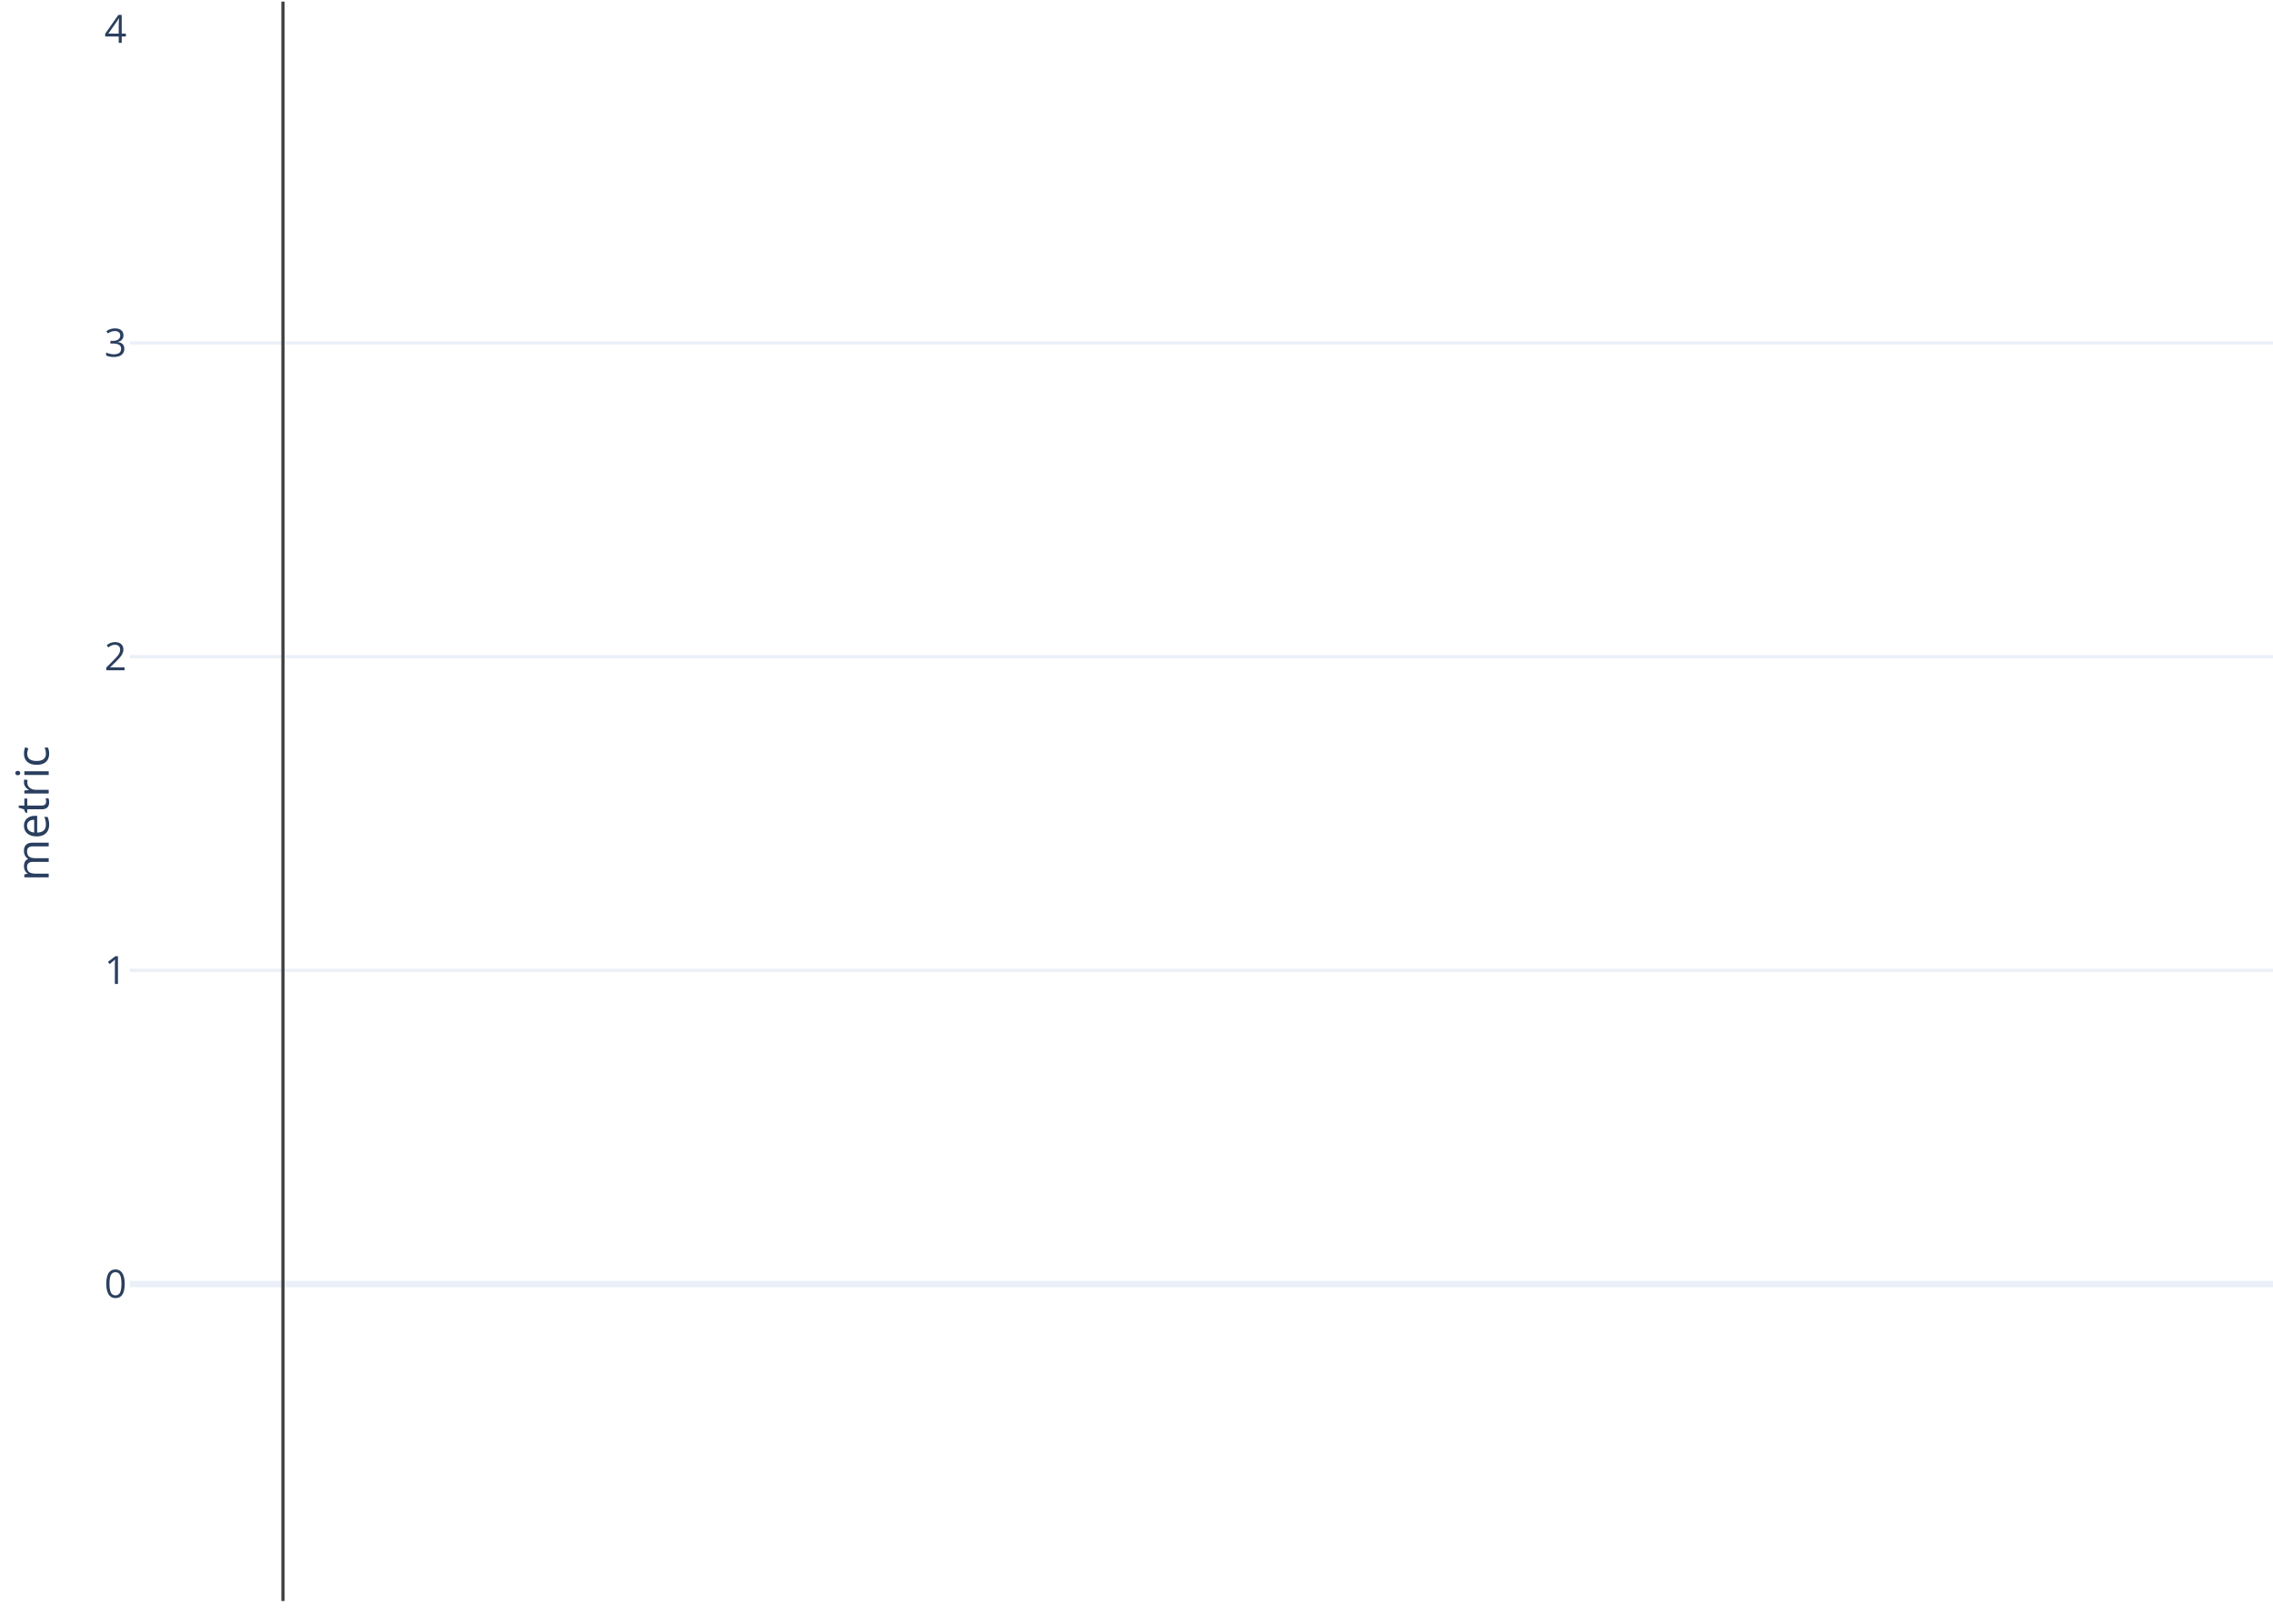
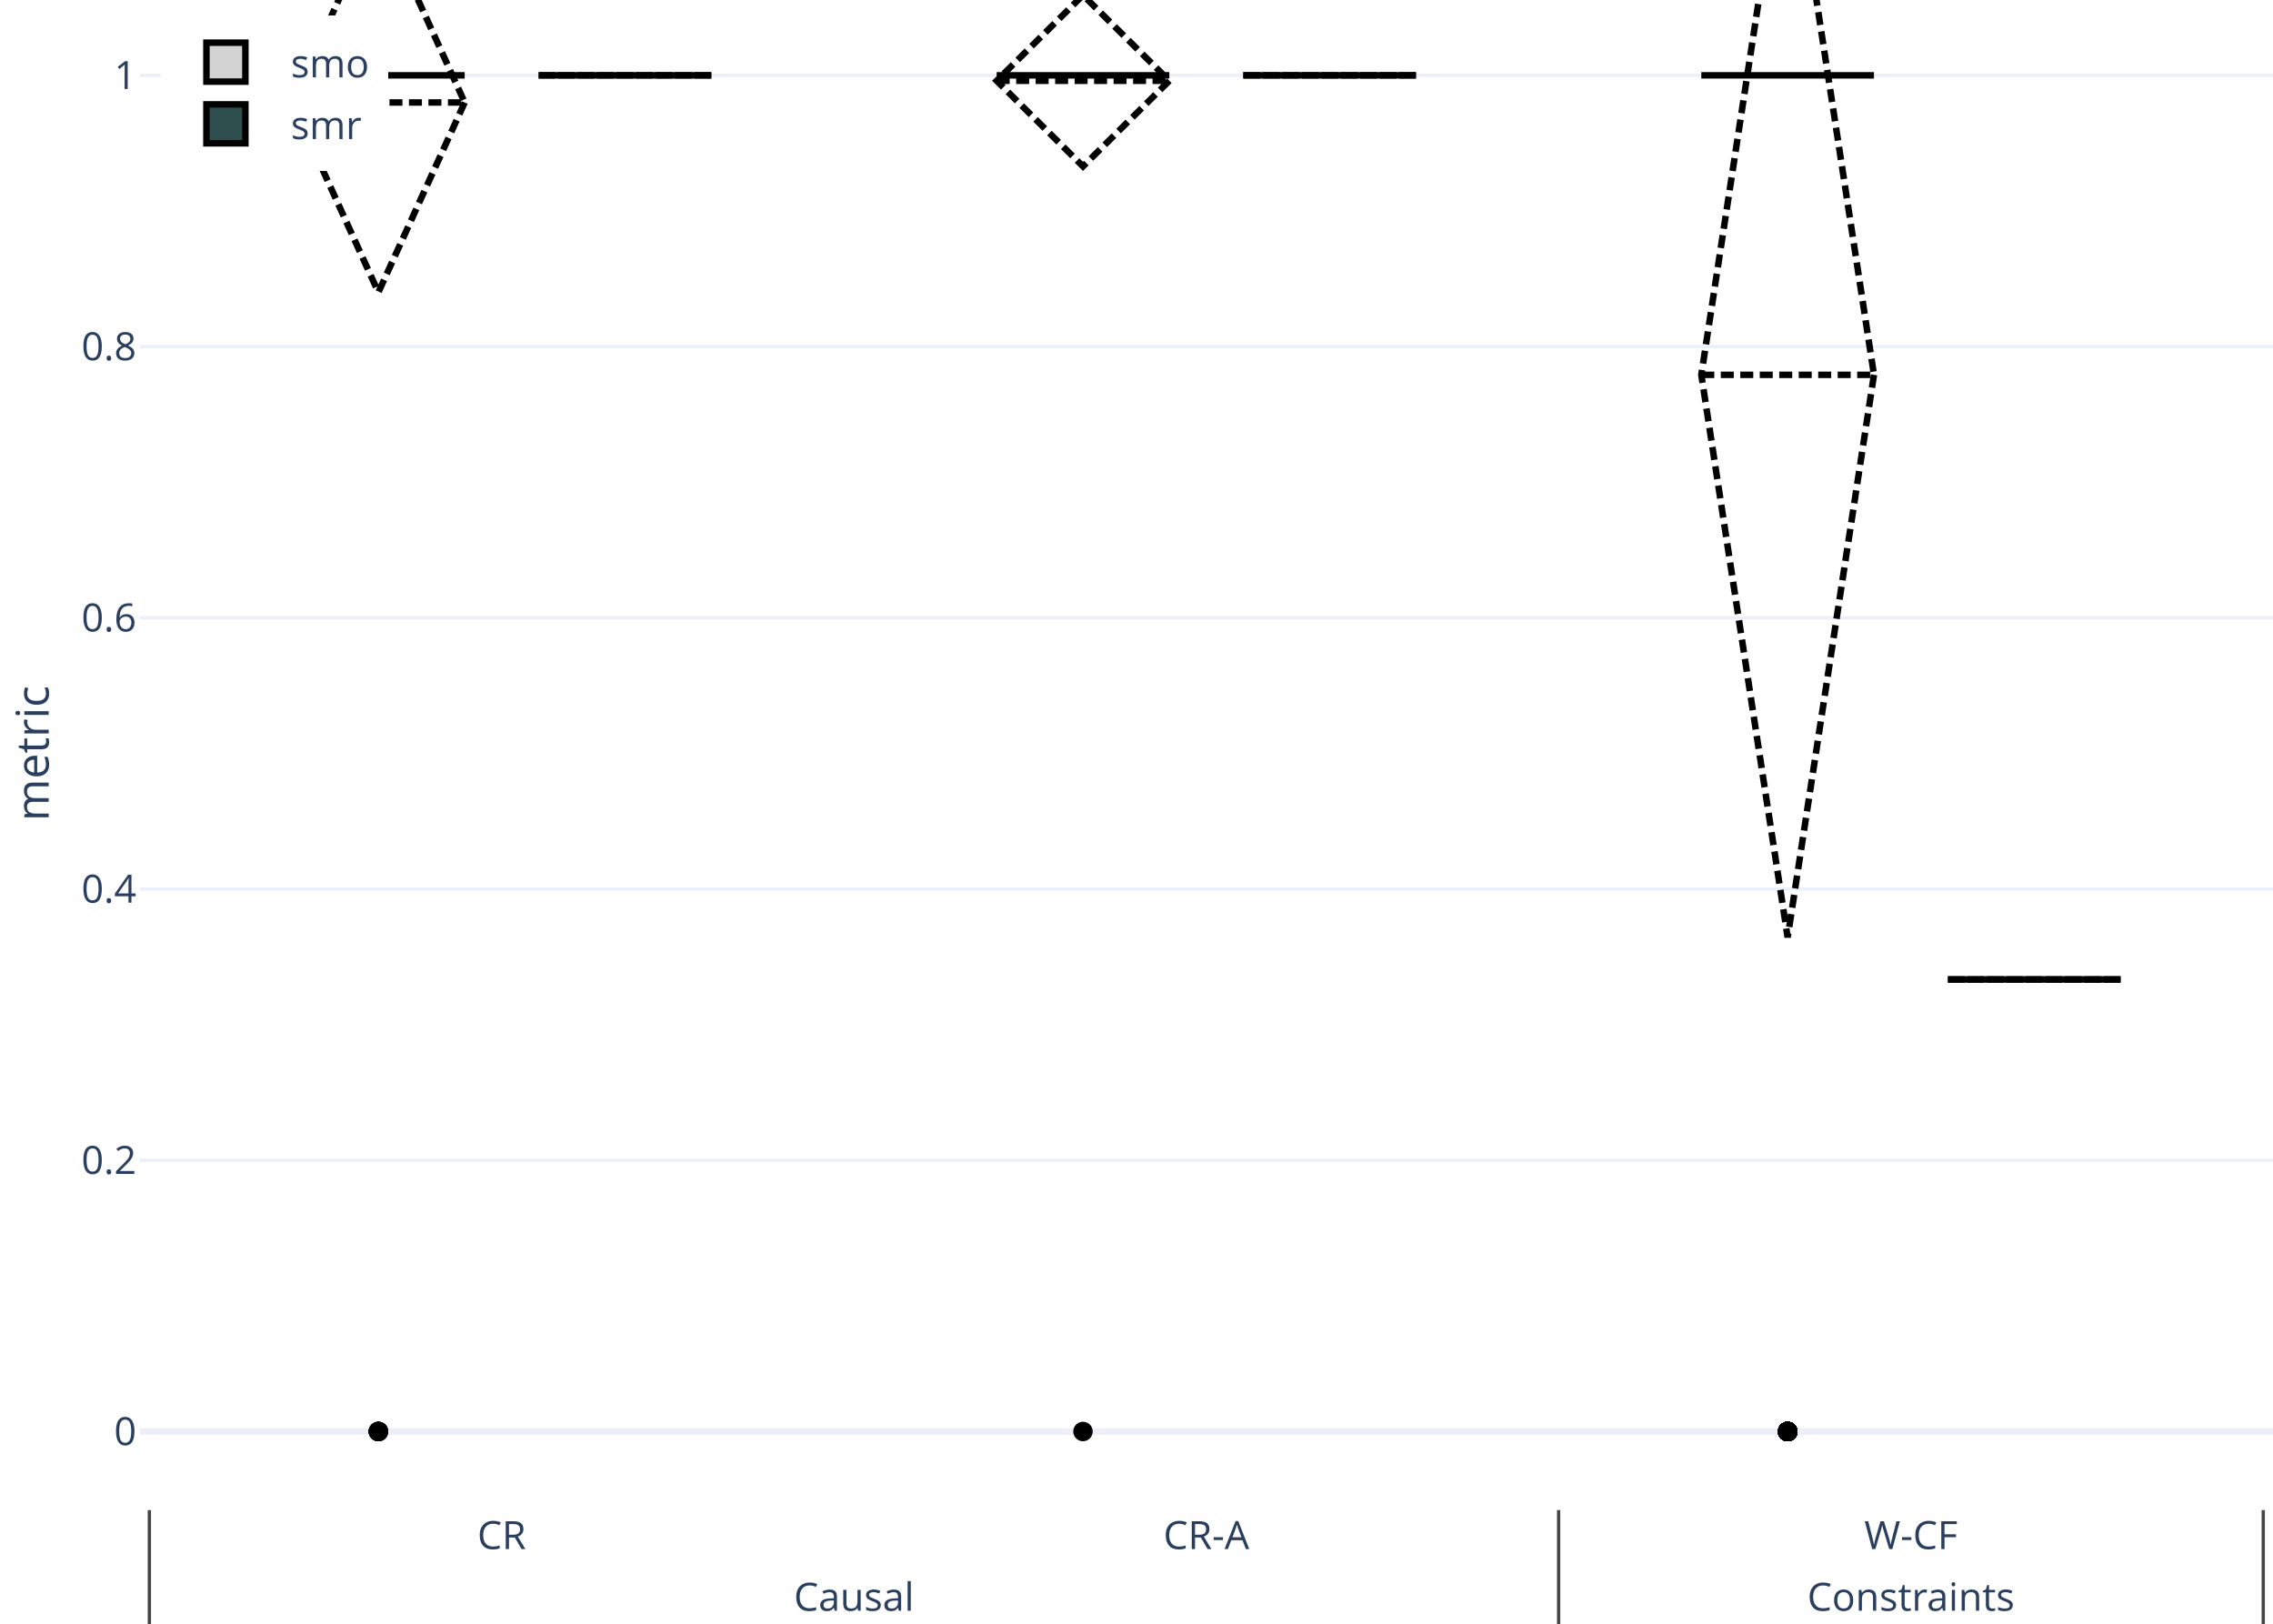
<svg xmlns="http://www.w3.org/2000/svg" class="main-svg" width="700" height="500" style="" viewBox="0 0 700 500">
  <rect x="0" y="0" width="700" height="500" style="fill: rgb(255, 255, 255); fill-opacity: 1;" />
-   <defs id="defs-d9a8c2">
+   <defs id="defs-f0853e">
    <g class="clips">
-       <clipPath id="clipd9a8c2xyplot" class="plotclip">
-         <rect width="660" height="483" />
-       </clipPath>
-       <clipPath class="axesclip" id="clipd9a8c2x">
-         <rect x="40" y="0" width="660" height="500" />
-       </clipPath>
-       <clipPath class="axesclip" id="clipd9a8c2y">
-         <rect x="0" y="9" width="700" height="483" />
-       </clipPath>
-       <clipPath class="axesclip" id="clipd9a8c2xy">
-         <rect x="40" y="9" width="660" height="483" />
+       <clipPath id="clipf0853exyplot" class="plotclip">
+         <rect width="657" height="464" />
+       </clipPath>
+       <clipPath class="axesclip" id="clipf0853ex">
+         <rect x="43" y="0" width="657" height="500" />
+       </clipPath>
+       <clipPath class="axesclip" id="clipf0853ey">
+         <rect x="0" y="0" width="700" height="464" />
+       </clipPath>
+       <clipPath class="axesclip" id="clipf0853exy">
+         <rect x="43" y="0" width="657" height="464" />
      </clipPath>
    </g>
    <g class="gradients" />
    <g class="patterns" />
  </defs>
  <g class="bglayer" />
  <g class="layer-below">
    <g class="imagelayer" />
    <g class="shapelayer" />
  </g>
  <g class="cartesianlayer">
    <g class="subplot xy">
      <g class="layer-subplot">
        <g class="shapelayer" />
        <g class="imagelayer" />
      </g>
      <g class="minor-gridlayer">
        <g class="x" />
        <g class="y" />
      </g>
      <g class="gridlayer">
        <g class="x" />
        <g class="y">
-           <path class="ygrid crisp" transform="translate(0,298.8)" d="M40,0h660" style="stroke: rgb(235, 240, 248); stroke-opacity: 1; stroke-width: 1px;" />
-           <path class="ygrid crisp" transform="translate(0,202.2)" d="M40,0h660" style="stroke: rgb(235, 240, 248); stroke-opacity: 1; stroke-width: 1px;" />
-           <path class="ygrid crisp" transform="translate(0,105.6)" d="M40,0h660" style="stroke: rgb(235, 240, 248); stroke-opacity: 1; stroke-width: 1px;" />
+           <path class="ygrid crisp" transform="translate(0,357.28)" d="M43,0h657" style="stroke: rgb(235, 240, 248); stroke-opacity: 1; stroke-width: 1px;" />
+           <path class="ygrid crisp" transform="translate(0,273.76)" d="M43,0h657" style="stroke: rgb(235, 240, 248); stroke-opacity: 1; stroke-width: 1px;" />
+           <path class="ygrid crisp" transform="translate(0,190.24)" d="M43,0h657" style="stroke: rgb(235, 240, 248); stroke-opacity: 1; stroke-width: 1px;" />
+           <path class="ygrid crisp" transform="translate(0,106.72)" d="M43,0h657" style="stroke: rgb(235, 240, 248); stroke-opacity: 1; stroke-width: 1px;" />
+           <path class="ygrid crisp" transform="translate(0,23.2)" d="M43,0h657" style="stroke: rgb(235, 240, 248); stroke-opacity: 1; stroke-width: 1px;" />
        </g>
      </g>
      <g class="zerolinelayer">
-         <path class="yzl zl crisp" transform="translate(0,395.4)" d="M40,0h660" style="stroke: rgb(235, 240, 248); stroke-opacity: 1; stroke-width: 2px;" />
+         <path class="yzl zl crisp" transform="translate(0,440.8)" d="M43,0h657" style="stroke: rgb(235, 240, 248); stroke-opacity: 1; stroke-width: 2px;" />
      </g>
      <path class="xlines-below" />
      <path class="ylines-below" />
      <g class="overlines-below" />
      <g class="xaxislayer-below" />
      <g class="yaxislayer-below" />
      <g class="overaxes-below" />
-       <g class="plot" transform="translate(40,9)" clip-path="url(#clipd9a8c2xyplot)" />
+       <g class="plot" transform="translate(43,0)" clip-path="url(#clipf0853exyplot)">
+         <g class="boxlayer mlayer">
+           <g class="trace boxes" style="opacity: 1;">
+             <path class="box" d="M46.94,23.2H100.11M46.94,23.2H100.11V23.2H46.94ZM73.53,23.2V23.2M73.53,23.2V23.2M60.23,23.2H86.82M60.23,23.2H86.82" style="vector-effect: non-scaling-stroke; stroke-width: 2px; stroke: rgb(0, 0, 0); stroke-opacity: 1; fill: rgb(211, 211, 211); fill-opacity: 1;" />
+             <path class="box" d="M263.94,23.2H317.11M263.94,23.2H317.11V23.2H263.94ZM290.52,23.2V23.2M290.52,23.2V23.2M277.23,23.2H303.82M277.23,23.2H303.82" style="vector-effect: non-scaling-stroke; stroke-width: 2px; stroke: rgb(0, 0, 0); stroke-opacity: 1; fill: rgb(211, 211, 211); fill-opacity: 1;" />
+             <path class="box" d="M480.94,23.2H534.11M480.94,23.2H534.11V23.2H480.94ZM507.53,23.2V23.2M507.53,23.2V23.2M494.23,23.2H520.82M494.23,23.2H520.82" style="vector-effect: non-scaling-stroke; stroke-width: 2px; stroke: rgb(0, 0, 0); stroke-opacity: 1; fill: rgb(211, 211, 211); fill-opacity: 1;" />
+             <g class="points">
+               <path class="point" transform="translate(73.53,440.8)" d="M3,0A3,3 0 1,1 0,-3A3,3 0 0,1 3,0Z" style="opacity: 1; stroke-width: 0px; fill: rgb(0, 0, 0); fill-opacity: 1;" />
+               <path class="point" transform="translate(73.53,440.8)" d="M3,0A3,3 0 1,1 0,-3A3,3 0 0,1 3,0Z" style="opacity: 1; stroke-width: 0px; fill: rgb(0, 0, 0); fill-opacity: 1;" />
+               <path class="point" transform="translate(73.53,440.8)" d="M3,0A3,3 0 1,1 0,-3A3,3 0 0,1 3,0Z" style="opacity: 1; stroke-width: 0px; fill: rgb(0, 0, 0); fill-opacity: 1;" />
+               <path class="point" transform="translate(73.53,440.8)" d="M3,0A3,3 0 1,1 0,-3A3,3 0 0,1 3,0Z" style="opacity: 1; stroke-width: 0px; fill: rgb(0, 0, 0); fill-opacity: 1;" />
+               <path class="point" transform="translate(73.53,440.8)" d="M3,0A3,3 0 1,1 0,-3A3,3 0 0,1 3,0Z" style="opacity: 1; stroke-width: 0px; fill: rgb(0, 0, 0); fill-opacity: 1;" />
+             </g>
+             <g class="points">
+               <path class="point" transform="translate(290.52,440.8)" d="M3,0A3,3 0 1,1 0,-3A3,3 0 0,1 3,0Z" style="opacity: 1; stroke-width: 0px; fill: rgb(0, 0, 0); fill-opacity: 1;" />
+             </g>
+             <g class="points">
+               <path class="point" transform="translate(507.53,440.8)" d="M3,0A3,3 0 1,1 0,-3A3,3 0 0,1 3,0Z" style="opacity: 1; stroke-width: 0px; fill: rgb(0, 0, 0); fill-opacity: 1;" />
+               <path class="point" transform="translate(507.53,440.8)" d="M3,0A3,3 0 1,1 0,-3A3,3 0 0,1 3,0Z" style="opacity: 1; stroke-width: 0px; fill: rgb(0, 0, 0); fill-opacity: 1;" />
+               <path class="point" transform="translate(507.53,440.8)" d="M3,0A3,3 0 1,1 0,-3A3,3 0 0,1 3,0Z" style="opacity: 1; stroke-width: 0px; fill: rgb(0, 0, 0); fill-opacity: 1;" />
+               <path class="point" transform="translate(507.53,440.8)" d="M3,0A3,3 0 1,1 0,-3A3,3 0 0,1 3,0Z" style="opacity: 1; stroke-width: 0px; fill: rgb(0, 0, 0); fill-opacity: 1;" />
+               <path class="point" transform="translate(507.53,440.8)" d="M3,0A3,3 0 1,1 0,-3A3,3 0 0,1 3,0Z" style="opacity: 1; stroke-width: 0px; fill: rgb(0, 0, 0); fill-opacity: 1;" />
+               <path class="point" transform="translate(507.53,440.8)" d="M3,0A3,3 0 1,1 0,-3A3,3 0 0,1 3,0Z" style="opacity: 1; stroke-width: 0px; fill: rgb(0, 0, 0); fill-opacity: 1;" />
+               <path class="point" transform="translate(507.53,440.8)" d="M3,0A3,3 0 1,1 0,-3A3,3 0 0,1 3,0Z" style="opacity: 1; stroke-width: 0px; fill: rgb(0, 0, 0); fill-opacity: 1;" />
+               <path class="point" transform="translate(507.53,440.8)" d="M3,0A3,3 0 1,1 0,-3A3,3 0 0,1 3,0Z" style="opacity: 1; stroke-width: 0px; fill: rgb(0, 0, 0); fill-opacity: 1;" />
+               <path class="point" transform="translate(507.53,440.8)" d="M3,0A3,3 0 1,1 0,-3A3,3 0 0,1 3,0Z" style="opacity: 1; stroke-width: 0px; fill: rgb(0, 0, 0); fill-opacity: 1;" />
+               <path class="point" transform="translate(507.53,440.8)" d="M3,0A3,3 0 1,1 0,-3A3,3 0 0,1 3,0Z" style="opacity: 1; stroke-width: 0px; fill: rgb(0, 0, 0); fill-opacity: 1;" />
+               <path class="point" transform="translate(507.53,440.8)" d="M3,0A3,3 0 1,1 0,-3A3,3 0 0,1 3,0Z" style="opacity: 1; stroke-width: 0px; fill: rgb(0, 0, 0); fill-opacity: 1;" />
+               <path class="point" transform="translate(507.53,440.8)" d="M3,0A3,3 0 1,1 0,-3A3,3 0 0,1 3,0Z" style="opacity: 1; stroke-width: 0px; fill: rgb(0, 0, 0); fill-opacity: 1;" />
+               <path class="point" transform="translate(507.53,440.8)" d="M3,0A3,3 0 1,1 0,-3A3,3 0 0,1 3,0Z" style="opacity: 1; stroke-width: 0px; fill: rgb(0, 0, 0); fill-opacity: 1;" />
+               <path class="point" transform="translate(507.53,440.8)" d="M3,0A3,3 0 1,1 0,-3A3,3 0 0,1 3,0Z" style="opacity: 1; stroke-width: 0px; fill: rgb(0, 0, 0); fill-opacity: 1;" />
+               <path class="point" transform="translate(507.53,440.8)" d="M3,0A3,3 0 1,1 0,-3A3,3 0 0,1 3,0Z" style="opacity: 1; stroke-width: 0px; fill: rgb(0, 0, 0); fill-opacity: 1;" />
+               <path class="point" transform="translate(507.53,440.8)" d="M3,0A3,3 0 1,1 0,-3A3,3 0 0,1 3,0Z" style="opacity: 1; stroke-width: 0px; fill: rgb(0, 0, 0); fill-opacity: 1;" />
+               <path class="point" transform="translate(507.53,440.8)" d="M3,0A3,3 0 1,1 0,-3A3,3 0 0,1 3,0Z" style="opacity: 1; stroke-width: 0px; fill: rgb(0, 0, 0); fill-opacity: 1;" />
+               <path class="point" transform="translate(507.53,440.8)" d="M3,0A3,3 0 1,1 0,-3A3,3 0 0,1 3,0Z" style="opacity: 1; stroke-width: 0px; fill: rgb(0, 0, 0); fill-opacity: 1;" />
+               <path class="point" transform="translate(507.53,440.8)" d="M3,0A3,3 0 1,1 0,-3A3,3 0 0,1 3,0Z" style="opacity: 1; stroke-width: 0px; fill: rgb(0, 0, 0); fill-opacity: 1;" />
+               <path class="point" transform="translate(507.53,440.8)" d="M3,0A3,3 0 1,1 0,-3A3,3 0 0,1 3,0Z" style="opacity: 1; stroke-width: 0px; fill: rgb(0, 0, 0); fill-opacity: 1;" />
+               <path class="point" transform="translate(507.53,440.8)" d="M3,0A3,3 0 1,1 0,-3A3,3 0 0,1 3,0Z" style="opacity: 1; stroke-width: 0px; fill: rgb(0, 0, 0); fill-opacity: 1;" />
+               <path class="point" transform="translate(507.53,440.8)" d="M3,0A3,3 0 1,1 0,-3A3,3 0 0,1 3,0Z" style="opacity: 1; stroke-width: 0px; fill: rgb(0, 0, 0); fill-opacity: 1;" />
+               <path class="point" transform="translate(507.53,440.8)" d="M3,0A3,3 0 1,1 0,-3A3,3 0 0,1 3,0Z" style="opacity: 1; stroke-width: 0px; fill: rgb(0, 0, 0); fill-opacity: 1;" />
+               <path class="point" transform="translate(507.53,440.8)" d="M3,0A3,3 0 1,1 0,-3A3,3 0 0,1 3,0Z" style="opacity: 1; stroke-width: 0px; fill: rgb(0, 0, 0); fill-opacity: 1;" />
+               <path class="point" transform="translate(507.53,440.8)" d="M3,0A3,3 0 1,1 0,-3A3,3 0 0,1 3,0Z" style="opacity: 1; stroke-width: 0px; fill: rgb(0, 0, 0); fill-opacity: 1;" />
+               <path class="point" transform="translate(507.53,440.8)" d="M3,0A3,3 0 1,1 0,-3A3,3 0 0,1 3,0Z" style="opacity: 1; stroke-width: 0px; fill: rgb(0, 0, 0); fill-opacity: 1;" />
+               <path class="point" transform="translate(507.53,440.8)" d="M3,0A3,3 0 1,1 0,-3A3,3 0 0,1 3,0Z" style="opacity: 1; stroke-width: 0px; fill: rgb(0, 0, 0); fill-opacity: 1;" />
+               <path class="point" transform="translate(507.53,440.8)" d="M3,0A3,3 0 1,1 0,-3A3,3 0 0,1 3,0Z" style="opacity: 1; stroke-width: 0px; fill: rgb(0, 0, 0); fill-opacity: 1;" />
+               <path class="point" transform="translate(507.53,440.8)" d="M3,0A3,3 0 1,1 0,-3A3,3 0 0,1 3,0Z" style="opacity: 1; stroke-width: 0px; fill: rgb(0, 0, 0); fill-opacity: 1;" />
+               <path class="point" transform="translate(507.53,440.8)" d="M3,0A3,3 0 1,1 0,-3A3,3 0 0,1 3,0Z" style="opacity: 1; stroke-width: 0px; fill: rgb(0, 0, 0); fill-opacity: 1;" />
+               <path class="point" transform="translate(507.53,440.8)" d="M3,0A3,3 0 1,1 0,-3A3,3 0 0,1 3,0Z" style="opacity: 1; stroke-width: 0px; fill: rgb(0, 0, 0); fill-opacity: 1;" />
+               <path class="point" transform="translate(507.53,440.8)" d="M3,0A3,3 0 1,1 0,-3A3,3 0 0,1 3,0Z" style="opacity: 1; stroke-width: 0px; fill: rgb(0, 0, 0); fill-opacity: 1;" />
+               <path class="point" transform="translate(507.53,440.8)" d="M3,0A3,3 0 1,1 0,-3A3,3 0 0,1 3,0Z" style="opacity: 1; stroke-width: 0px; fill: rgb(0, 0, 0); fill-opacity: 1;" />
+               <path class="point" transform="translate(507.53,440.8)" d="M3,0A3,3 0 1,1 0,-3A3,3 0 0,1 3,0Z" style="opacity: 1; stroke-width: 0px; fill: rgb(0, 0, 0); fill-opacity: 1;" />
+               <path class="point" transform="translate(507.53,440.8)" d="M3,0A3,3 0 1,1 0,-3A3,3 0 0,1 3,0Z" style="opacity: 1; stroke-width: 0px; fill: rgb(0, 0, 0); fill-opacity: 1;" />
+               <path class="point" transform="translate(507.53,440.8)" d="M3,0A3,3 0 1,1 0,-3A3,3 0 0,1 3,0Z" style="opacity: 1; stroke-width: 0px; fill: rgb(0, 0, 0); fill-opacity: 1;" />
+               <path class="point" transform="translate(507.53,440.8)" d="M3,0A3,3 0 1,1 0,-3A3,3 0 0,1 3,0Z" style="opacity: 1; stroke-width: 0px; fill: rgb(0, 0, 0); fill-opacity: 1;" />
+               <path class="point" transform="translate(507.53,440.8)" d="M3,0A3,3 0 1,1 0,-3A3,3 0 0,1 3,0Z" style="opacity: 1; stroke-width: 0px; fill: rgb(0, 0, 0); fill-opacity: 1;" />
+               <path class="point" transform="translate(507.53,440.8)" d="M3,0A3,3 0 1,1 0,-3A3,3 0 0,1 3,0Z" style="opacity: 1; stroke-width: 0px; fill: rgb(0, 0, 0); fill-opacity: 1;" />
+               <path class="point" transform="translate(507.53,440.8)" d="M3,0A3,3 0 1,1 0,-3A3,3 0 0,1 3,0Z" style="opacity: 1; stroke-width: 0px; fill: rgb(0, 0, 0); fill-opacity: 1;" />
+               <path class="point" transform="translate(507.53,440.8)" d="M3,0A3,3 0 1,1 0,-3A3,3 0 0,1 3,0Z" style="opacity: 1; stroke-width: 0px; fill: rgb(0, 0, 0); fill-opacity: 1;" />
+               <path class="point" transform="translate(507.53,440.8)" d="M3,0A3,3 0 1,1 0,-3A3,3 0 0,1 3,0Z" style="opacity: 1; stroke-width: 0px; fill: rgb(0, 0, 0); fill-opacity: 1;" />
+               <path class="point" transform="translate(507.53,440.8)" d="M3,0A3,3 0 1,1 0,-3A3,3 0 0,1 3,0Z" style="opacity: 1; stroke-width: 0px; fill: rgb(0, 0, 0); fill-opacity: 1;" />
+               <path class="point" transform="translate(507.53,440.8)" d="M3,0A3,3 0 1,1 0,-3A3,3 0 0,1 3,0Z" style="opacity: 1; stroke-width: 0px; fill: rgb(0, 0, 0); fill-opacity: 1;" />
+               <path class="point" transform="translate(507.53,440.8)" d="M3,0A3,3 0 1,1 0,-3A3,3 0 0,1 3,0Z" style="opacity: 1; stroke-width: 0px; fill: rgb(0, 0, 0); fill-opacity: 1;" />
+               <path class="point" transform="translate(507.53,440.8)" d="M3,0A3,3 0 1,1 0,-3A3,3 0 0,1 3,0Z" style="opacity: 1; stroke-width: 0px; fill: rgb(0, 0, 0); fill-opacity: 1;" />
+               <path class="point" transform="translate(507.53,440.8)" d="M3,0A3,3 0 1,1 0,-3A3,3 0 0,1 3,0Z" style="opacity: 1; stroke-width: 0px; fill: rgb(0, 0, 0); fill-opacity: 1;" />
+               <path class="point" transform="translate(507.53,440.8)" d="M3,0A3,3 0 1,1 0,-3A3,3 0 0,1 3,0Z" style="opacity: 1; stroke-width: 0px; fill: rgb(0, 0, 0); fill-opacity: 1;" />
+               <path class="point" transform="translate(507.53,440.8)" d="M3,0A3,3 0 1,1 0,-3A3,3 0 0,1 3,0Z" style="opacity: 1; stroke-width: 0px; fill: rgb(0, 0, 0); fill-opacity: 1;" />
+               <path class="point" transform="translate(507.53,440.8)" d="M3,0A3,3 0 1,1 0,-3A3,3 0 0,1 3,0Z" style="opacity: 1; stroke-width: 0px; fill: rgb(0, 0, 0); fill-opacity: 1;" />
+               <path class="point" transform="translate(507.53,440.8)" d="M3,0A3,3 0 1,1 0,-3A3,3 0 0,1 3,0Z" style="opacity: 1; stroke-width: 0px; fill: rgb(0, 0, 0); fill-opacity: 1;" />
+               <path class="point" transform="translate(507.53,440.8)" d="M3,0A3,3 0 1,1 0,-3A3,3 0 0,1 3,0Z" style="opacity: 1; stroke-width: 0px; fill: rgb(0, 0, 0); fill-opacity: 1;" />
+               <path class="point" transform="translate(507.53,440.8)" d="M3,0A3,3 0 1,1 0,-3A3,3 0 0,1 3,0Z" style="opacity: 1; stroke-width: 0px; fill: rgb(0, 0, 0); fill-opacity: 1;" />
+             </g>
+             <path class="mean" d="M46.94,31.55H100.11m0,0L73.53,90.02L46.94,31.55L73.53,-26.91Z" style="fill: none; vector-effect: non-scaling-stroke; stroke-width: 2; stroke-dasharray: 4px, 2px; stroke: rgb(0, 0, 0); stroke-opacity: 1;" />
+             <path class="mean" d="M263.94,24.87H317.11m0,0L290.52,51.23L263.94,24.87L290.52,-1.49Z" style="fill: none; vector-effect: non-scaling-stroke; stroke-width: 2; stroke-dasharray: 4px, 2px; stroke: rgb(0, 0, 0); stroke-opacity: 1;" />
+             <path class="mean" d="M480.94,115.42H534.11m0,0L507.53,288.64L480.94,115.42L507.53,-57.8Z" style="fill: none; vector-effect: non-scaling-stroke; stroke-width: 2; stroke-dasharray: 4px, 2px; stroke: rgb(0, 0, 0); stroke-opacity: 1;" />
+           </g>
+           <g class="trace boxes" style="opacity: 1;">
+             <path class="box" d="M122.89,23.2H176.06M122.89,23.2H176.06V23.2H122.89ZM149.48,23.2V23.2M149.48,23.2V23.2M136.18,23.2H162.77M136.18,23.2H162.77" style="vector-effect: non-scaling-stroke; stroke-width: 2px; stroke: rgb(0, 0, 0); stroke-opacity: 1; fill: rgb(47, 79, 79); fill-opacity: 1;" />
+             <path class="box" d="M339.89,23.2H393.06M339.89,23.2H393.06V23.2H339.89ZM366.48,23.2V23.2M366.48,23.2V23.2M353.18,23.2H379.77M353.18,23.2H379.77" style="vector-effect: non-scaling-stroke; stroke-width: 2px; stroke: rgb(0, 0, 0); stroke-opacity: 1; fill: rgb(47, 79, 79); fill-opacity: 1;" />
+             <path class="box" d="M556.89,301.6H610.06M556.89,301.6H610.06V301.6H556.89ZM583.48,301.6V301.6M583.48,301.6V301.6M570.18,301.6H596.77M570.18,301.6H596.77" style="vector-effect: non-scaling-stroke; stroke-width: 2px; stroke: rgb(0, 0, 0); stroke-opacity: 1; fill: rgb(47, 79, 79); fill-opacity: 1;" />
+             <g class="points" />
+             <g class="points" />
+             <g class="points" />
+             <path class="mean" d="M122.89,23.2H176.06m0,0L149.48,23.2L122.89,23.2L149.48,23.2Z" style="fill: none; vector-effect: non-scaling-stroke; stroke-width: 2; stroke-dasharray: 4px, 2px; stroke: rgb(0, 0, 0); stroke-opacity: 1;" />
+             <path class="mean" d="M339.89,23.2H393.06m0,0L366.48,23.2L339.89,23.2L366.48,23.2Z" style="fill: none; vector-effect: non-scaling-stroke; stroke-width: 2; stroke-dasharray: 4px, 2px; stroke: rgb(0, 0, 0); stroke-opacity: 1;" />
+             <path class="mean" d="M556.89,301.6H610.06m0,0L583.48,301.6L556.89,301.6L583.48,301.6Z" style="fill: none; vector-effect: non-scaling-stroke; stroke-width: 2; stroke-dasharray: 4px, 2px; stroke: rgb(0, 0, 0); stroke-opacity: 1;" />
+           </g>
+         </g>
+       </g>
      <g class="overplot" />
      <path class="xlines-above crisp" d="M0,0" style="fill: none;" />
      <path class="ylines-above crisp" d="M0,0" style="fill: none;" />
      <g class="overlines-above" />
      <g class="xaxislayer-above">
-         <path class="xdivider crisp" transform="translate(87.14,0)" d="M0,493v-492.5" style="stroke: rgb(68, 68, 68); stroke-opacity: 1; stroke-width: 1px;" />
+         <path class="xdivider crisp" transform="translate(697,0)" d="M0,465v35.5" style="stroke: rgb(68, 68, 68); stroke-opacity: 1; stroke-width: 1px;" />
+         <path class="xdivider crisp" transform="translate(480,0)" d="M0,465v35.5" style="stroke: rgb(68, 68, 68); stroke-opacity: 1; stroke-width: 1px;" />
+         <path class="xdivider crisp" transform="translate(46,0)" d="M0,465v35.5" style="stroke: rgb(68, 68, 68); stroke-opacity: 1; stroke-width: 1px;" />
+         <g class="xtick">
+           <text text-anchor="middle" x="0" y="477" transform="translate(154.5,0)" style="font-family: 'Open Sans', verdana, arial, sans-serif; font-size: 12px; fill: rgb(42, 63, 95); fill-opacity: 1; white-space: pre; opacity: 1;">CR</text>
+         </g>
+         <g class="xtick">
+           <text text-anchor="middle" x="0" y="477" transform="translate(371.5,0)" style="font-family: 'Open Sans', verdana, arial, sans-serif; font-size: 12px; fill: rgb(42, 63, 95); fill-opacity: 1; white-space: pre; opacity: 1;">CR-A</text>
+         </g>
+         <g class="xtick">
+           <text text-anchor="middle" x="0" y="477" transform="translate(588.5,0)" style="font-family: 'Open Sans', verdana, arial, sans-serif; font-size: 12px; fill: rgb(42, 63, 95); fill-opacity: 1; white-space: pre; opacity: 1;">W-CF</text>
+         </g>
+         <g class="xtick2">
+           <text text-anchor="middle" x="0" y="496" transform="translate(263,0)" style="font-family: 'Open Sans', verdana, arial, sans-serif; font-size: 12px; fill: rgb(42, 63, 95); fill-opacity: 1; white-space: pre; opacity: 1;">Causal</text>
+         </g>
+         <g class="xtick2">
+           <text text-anchor="middle" x="0" y="496" transform="translate(588.5,0)" style="font-family: 'Open Sans', verdana, arial, sans-serif; font-size: 12px; fill: rgb(42, 63, 95); fill-opacity: 1; white-space: pre; opacity: 1;">Constraints</text>
+         </g>
      </g>
      <g class="yaxislayer-above">
        <g class="ytick">
-           <text text-anchor="end" x="39" y="4.2" transform="translate(0,492)" style="font-family: 'Open Sans', verdana, arial, sans-serif; font-size: 12px; fill: rgb(42, 63, 95); fill-opacity: 1; white-space: pre; opacity: 0;">−1</text>
-         </g>
-         <g class="ytick">
-           <text text-anchor="end" x="39" y="4.2" style="font-family: 'Open Sans', verdana, arial, sans-serif; font-size: 12px; fill: rgb(42, 63, 95); fill-opacity: 1; white-space: pre; opacity: 1;" transform="translate(0,395.4)">0</text>
-         </g>
-         <g class="ytick">
-           <text text-anchor="end" x="39" y="4.2" style="font-family: 'Open Sans', verdana, arial, sans-serif; font-size: 12px; fill: rgb(42, 63, 95); fill-opacity: 1; white-space: pre; opacity: 1;" transform="translate(0,298.8)">1</text>
-         </g>
-         <g class="ytick">
-           <text text-anchor="end" x="39" y="4.2" style="font-family: 'Open Sans', verdana, arial, sans-serif; font-size: 12px; fill: rgb(42, 63, 95); fill-opacity: 1; white-space: pre; opacity: 1;" transform="translate(0,202.2)">2</text>
-         </g>
-         <g class="ytick">
-           <text text-anchor="end" x="39" y="4.2" style="font-family: 'Open Sans', verdana, arial, sans-serif; font-size: 12px; fill: rgb(42, 63, 95); fill-opacity: 1; white-space: pre; opacity: 1;" transform="translate(0,105.6)">3</text>
-         </g>
-         <g class="ytick">
-           <text text-anchor="end" x="39" y="4.2" style="font-family: 'Open Sans', verdana, arial, sans-serif; font-size: 12px; fill: rgb(42, 63, 95); fill-opacity: 1; white-space: pre; opacity: 1;" transform="translate(0,9)">4</text>
+           <text text-anchor="end" x="42" y="4.2" transform="translate(0,440.8)" style="font-family: 'Open Sans', verdana, arial, sans-serif; font-size: 12px; fill: rgb(42, 63, 95); fill-opacity: 1; white-space: pre; opacity: 1;">0</text>
+         </g>
+         <g class="ytick">
+           <text text-anchor="end" x="42" y="4.2" style="font-family: 'Open Sans', verdana, arial, sans-serif; font-size: 12px; fill: rgb(42, 63, 95); fill-opacity: 1; white-space: pre; opacity: 1;" transform="translate(0,357.28)">0.2</text>
+         </g>
+         <g class="ytick">
+           <text text-anchor="end" x="42" y="4.2" style="font-family: 'Open Sans', verdana, arial, sans-serif; font-size: 12px; fill: rgb(42, 63, 95); fill-opacity: 1; white-space: pre; opacity: 1;" transform="translate(0,273.76)">0.4</text>
+         </g>
+         <g class="ytick">
+           <text text-anchor="end" x="42" y="4.2" style="font-family: 'Open Sans', verdana, arial, sans-serif; font-size: 12px; fill: rgb(42, 63, 95); fill-opacity: 1; white-space: pre; opacity: 1;" transform="translate(0,190.24)">0.6</text>
+         </g>
+         <g class="ytick">
+           <text text-anchor="end" x="42" y="4.2" style="font-family: 'Open Sans', verdana, arial, sans-serif; font-size: 12px; fill: rgb(42, 63, 95); fill-opacity: 1; white-space: pre; opacity: 1;" transform="translate(0,106.72)">0.8</text>
+         </g>
+         <g class="ytick">
+           <text text-anchor="end" x="42" y="4.2" style="font-family: 'Open Sans', verdana, arial, sans-serif; font-size: 12px; fill: rgb(42, 63, 95); fill-opacity: 1; white-space: pre; opacity: 1;" transform="translate(0,23.2)">1</text>
        </g>
      </g>
      <g class="overaxes-above" />
    </g>
  </g>
  <g class="polarlayer" />
  <g class="smithlayer" />
  <g class="ternarylayer" />
  <g class="geolayer" />
  <g class="funnelarealayer" />
  <g class="pielayer" />
  <g class="iciclelayer" />
  <g class="treemaplayer" />
  <g class="sunburstlayer" />
  <g class="glimages" />
-   <defs id="topdefs-d9a8c2">
+   <defs id="topdefs-f0853e">
    <g class="clips" />
+     <clipPath id="legendf0853e">
+       <rect width="70" height="48" x="0" y="0" />
+     </clipPath>
  </defs>
  <g class="layer-above">
    <g class="imagelayer" />
    <g class="shapelayer" />
  </g>
  <g class="infolayer">
+     <g class="legend" pointer-events="all" transform="translate(49.57,4.64)">
+       <rect class="bg" shape-rendering="crispEdges" width="70" height="48" x="0" y="0" style="stroke: rgb(68, 68, 68); stroke-opacity: 1; fill: rgb(255, 255, 255); fill-opacity: 1; stroke-width: 0px;" />
+       <g class="scrollbox" transform="" clip-path="url(#legendf0853e)">
+         <g class="groups">
+           <g class="traces" transform="translate(0,14.5)" style="opacity: 1;">
+             <text class="legendtext" text-anchor="start" x="40" y="4.68" style="font-family: 'Open Sans', verdana, arial, sans-serif; font-size: 12px; fill: rgb(42, 63, 95); fill-opacity: 1; white-space: pre;">smo</text>
+             <g class="layers" style="opacity: 1;">
+               <g class="legendfill" />
+               <g class="legendlines" />
+               <g class="legendsymbols">
+                 <g class="legendpoints">
+                   <path class="legendbox" d="M6,6H-6V-6H6Z" transform="translate(20,0)" style="stroke-width: 2px; fill: rgb(211, 211, 211); fill-opacity: 1; stroke: rgb(0, 0, 0); stroke-opacity: 1;" />
+                 </g>
+               </g>
+             </g>
+             <rect class="legendtoggle" x="0" y="-9.5" width="64.141" height="19" style="fill: rgb(0, 0, 0); fill-opacity: 0;" />
+           </g>
+           <g class="traces" transform="translate(0,33.5)" style="opacity: 1;">
+             <text class="legendtext" text-anchor="start" x="40" y="4.68" style="font-family: 'Open Sans', verdana, arial, sans-serif; font-size: 12px; fill: rgb(42, 63, 95); fill-opacity: 1; white-space: pre;">smr</text>
+             <g class="layers" style="opacity: 1;">
+               <g class="legendfill" />
+               <g class="legendlines" />
+               <g class="legendsymbols">
+                 <g class="legendpoints">
+                   <path class="legendbox" d="M6,6H-6V-6H6Z" transform="translate(20,0)" style="stroke-width: 2px; fill: rgb(47, 79, 79); fill-opacity: 1; stroke: rgb(0, 0, 0); stroke-opacity: 1;" />
+                 </g>
+               </g>
+             </g>
+             <rect class="legendtoggle" x="0" y="-9.5" width="64.141" height="19" style="fill: rgb(0, 0, 0); fill-opacity: 0;" />
+           </g>
+         </g>
+       </g>
+       <rect class="scrollbar" rx="20" ry="3" width="0" height="0" x="0" y="0" style="fill: rgb(128, 139, 164); fill-opacity: 1;" />
+     </g>
    <g class="g-gtitle" />
    <g class="g-xtitle" />
-     <g class="g-ytitle" transform="translate(14.03418,0)">
-       <text class="ytitle" transform="rotate(-90,0.965625,250.5)" x="0.966" y="250.5" text-anchor="middle" style="font-family: 'Open Sans', verdana, arial, sans-serif; font-size: 14px; fill: rgb(42, 63, 95); opacity: 1; font-weight: normal; white-space: pre;">metric</text>
+     <g class="g-ytitle" transform="translate(14.22168,0)">
+       <text class="ytitle" transform="rotate(-90,0.778125,232)" x="0.778" y="232" text-anchor="middle" style="font-family: 'Open Sans', verdana, arial, sans-serif; font-size: 14px; fill: rgb(42, 63, 95); opacity: 1; font-weight: normal; white-space: pre;">metric</text>
    </g>
  </g>
</svg>
